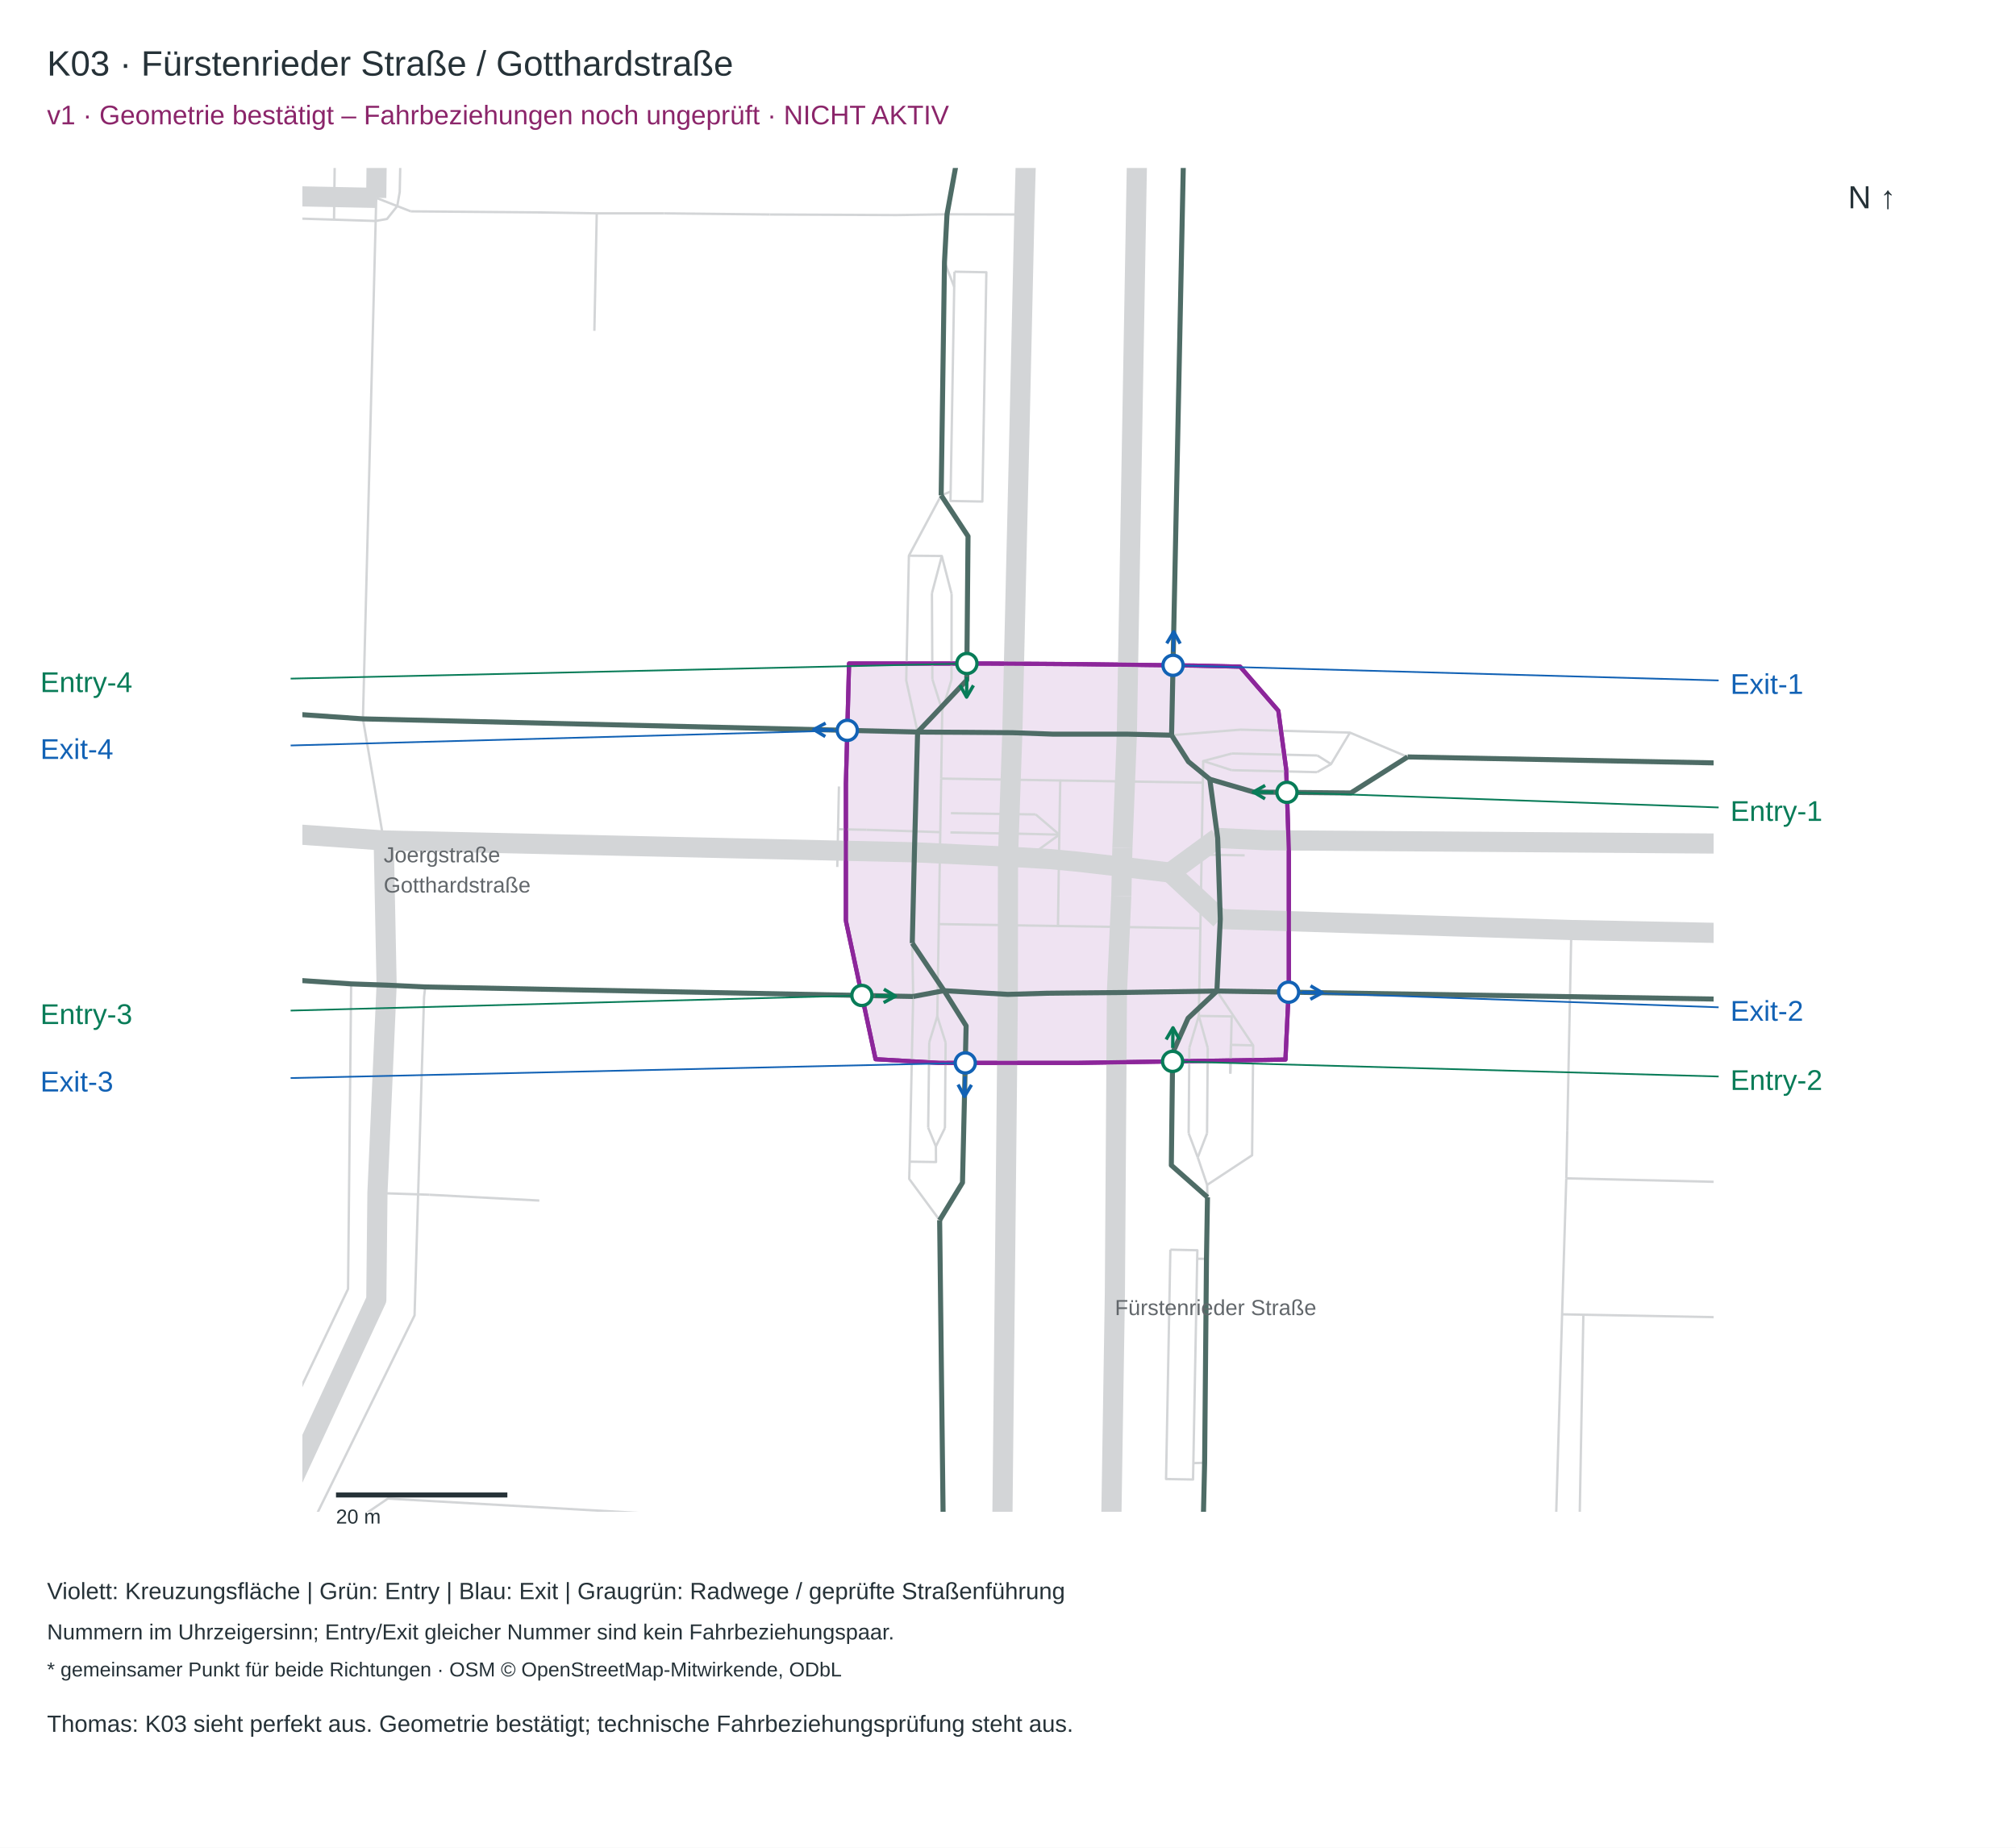
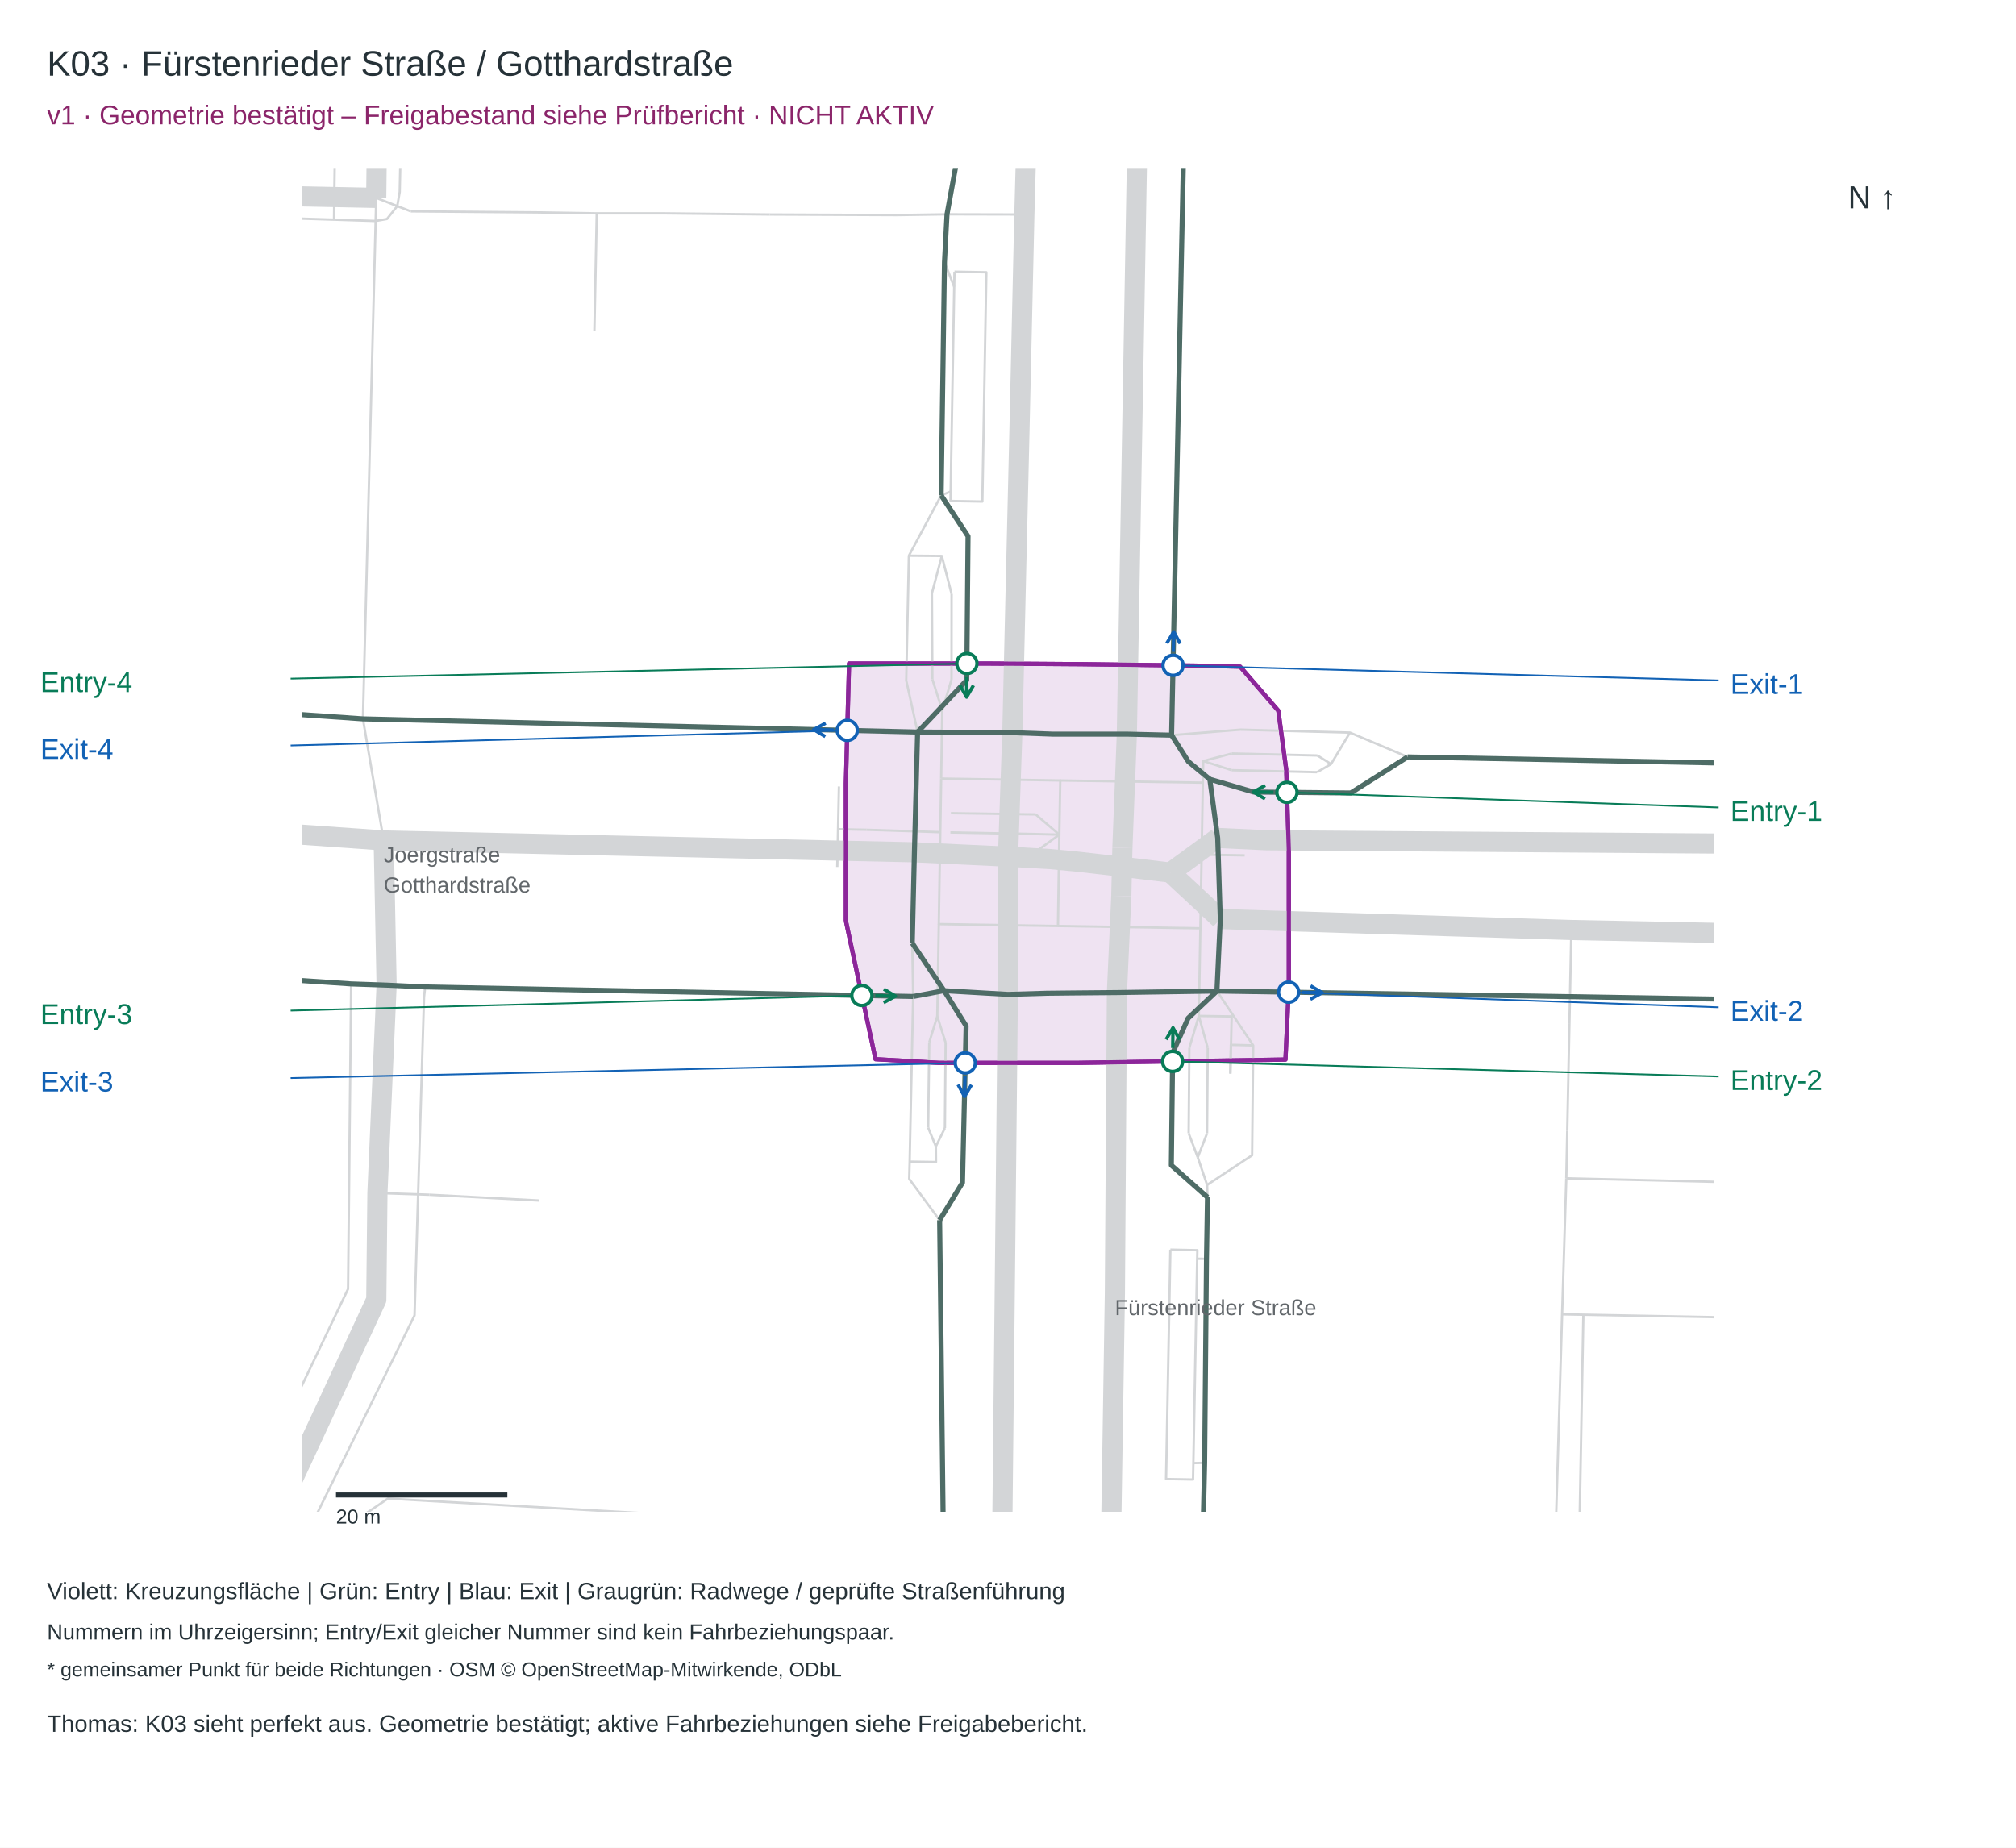
<svg xmlns="http://www.w3.org/2000/svg" width="1200" height="1100" viewBox="0 0 1200 1100">
  <rect width="1200" height="1100" fill="white" />
  <defs>
    <clipPath id="map">
      <rect x="180" y="100" width="840" height="800" />
    </clipPath>
  </defs>
  <text x="28" y="45" font-family="Arial,sans-serif" font-size="21" fill="#263238">K03 · Fürstenrieder Straße / Gotthardstraße</text>
-   <text x="28" y="74" font-family="Arial,sans-serif" font-size="16" fill="#8b256a">v1 · Geometrie bestätigt – Fahrbeziehungen noch ungeprüft · NICHT AKTIV</text>
+   <text x="28" y="74" font-family="Arial,sans-serif" font-size="16" fill="#8b256a">v1 · Geometrie bestätigt – Freigabestand siehe Prüfbericht · NICHT AKTIV</text>
  <g clip-path="url(#map)">
    <polygon points="503.5,548.19 521.16,630.57 559.09,632.78 640.69,632.78 765.15,630.79 767.16,587.93 767.16,506.33 765.61,458.07 760.91,423.1 738.17,396.87 711.54,396.25 643.38,395.39 587.0,395.0 505.4,395.0 503.5,466.59 503.5,548.19" fill="#efe3f2" stroke="#8c269a" stroke-width="2.5" stroke-linejoin="round" />
    <polyline points="-137.28,110.26 -120.34,110.6 37.01,113.95 198.98,117.3 223.95,117.81" fill="none" stroke="#d3d5d7" stroke-width="12" stroke-linejoin="round" />
    <polyline points="223.95,117.81 236.46,122.69 244.49,125.82" fill="none" stroke="#d3d5d7" stroke-width="1.4" stroke-linejoin="round" />
    <polyline points="-142.47,312.83 -137.28,110.26 -128.34,-251.84 -127.81,-273.07 -123.94,-424.2 -123.37,-446.29 -119.51,-597.02 -118.75,-626.94" fill="none" stroke="#d3d5d7" stroke-width="12" stroke-linejoin="round" />
    <polyline points="233.27,-618.2 232.93,-593.44 228.27,-266.03 223.95,117.81" fill="none" stroke="#d3d5d7" stroke-width="12" stroke-linejoin="round" />
    <polyline points="216.03,427.96 223.38,140.46 223.61,131.55 223.95,117.81" fill="none" stroke="#d3d5d7" stroke-width="1.4" stroke-linejoin="round" />
    <polyline points="1212.4,3780.65 1216.04,3754.42 1251.8,3495.25 1263.93,3241.07 1266.96,3027.21 1267.22,3007.34 1267.87,2985.08 1285.75,2350.81 1291.21,2325.95 1296.44,2309.77 1299.85,2299.26 1304.39,2175.84 1316.06,1818.51 1316.59,1802.84 1317.73,1775.82 1322.58,1665.96 1323.03,1647.62 1328.38,1530.78 1338.61,1306.64 1376.04,1277.57 1410.18,1241.01 1412.6,1015.17 1415.56,897.87 1421.32,697.18 1424.54,601.4 1425.03,563.42" fill="none" stroke="#d3d5d7" stroke-width="12" stroke-linejoin="round" />
    <polyline points="696.62,519.48 726.36,547.13" fill="none" stroke="#d3d5d7" stroke-width="12" stroke-linejoin="round" />
    <polyline points="2386.19,1438.7 2260.02,1394.98 2130.41,1360.92 2031.02,1344.62 1992.98,1338.55 1924.86,1327.65 1911.75,1326.8 1444.32,1296.71 1426.74,1295.57 1376.04,1277.57 1329.28,1261.56 1229.6,1259.07 1118.89,1254.64 916.03,1247.71 811.95,1244.19 708.55,1240.73 654.03,1238.91" fill="none" stroke="#d3d5d7" stroke-width="12" stroke-linejoin="round" />
    <polyline points="684.57,-347.33 735.45,-340.41 1308.9,-214.2 1317.62,-212.27 1352.7,-213.63" fill="none" stroke="#d3d5d7" stroke-width="12" stroke-linejoin="round" />
    <polyline points="1385.13,504.78 1386.04,460.21 1385.32,377.66 1385.17,372.15 1374.9,-55.8 1374.41,-76.64 1373.65,-89.7 1369.18,-165.32 1364.45,-189.5 1352.7,-213.63 1351.87,-237.19 1345.96,-403.82 1349.1,-594.3 1349.18,-599.23 1339.06,-619.96" fill="none" stroke="#d3d5d7" stroke-width="12" stroke-linejoin="round" />
    <polyline points="3073.76,603.56 3012.84,599.36 2651.19,575.74 2463.22,563.93 2353.57,557.01 2086.49,537.02 2043.26,533.79 1805.21,516.87 1464.74,507.05 1385.13,504.78 1247.44,503.81 1082.67,502.62" fill="none" stroke="#d3d5d7" stroke-width="12" stroke-linejoin="round" />
    <polyline points="78.38,1087.1 56.22,1080.85 -199.61,1008.53 -325.74,987.58 -432.28,969.86 -455.24,966.74 -486.99,961.57 -503.78,954.02 -513.55,926.09 -504.46,652.39" fill="none" stroke="#d3d5d7" stroke-width="12" stroke-linejoin="round" />
    <polyline points="228.39,500.35 230.13,586.47 224.67,710.24 223.99,773.77 91.11,1059.73 78.38,1087.1 60.24,1123.55 40.53,1163.06 -190.59,1633.03 -196.76,1658.41 -204.27,1687.99 -230.26,1790.86 -340.36,2278.14 -374.54,2410.6 -452.06,2602.15 -554.44,2791.09 -558.34,2798.24 -569.55,2837.7" fill="none" stroke="#d3d5d7" stroke-width="12" stroke-linejoin="round" />
    <polyline points="620.8,3001.04 622.88,2901.68 624.63,2818.57 625.84,2751.24 628.38,2610.38 633.95,2303.58 644.94,1778.48 645.24,1759.58 645.62,1736.3 654.03,1238.91" fill="none" stroke="#d3d5d7" stroke-width="12" stroke-linejoin="round" />
    <polyline points="577.49,-232.14 577.68,-247.64" fill="none" stroke="#d3d5d7" stroke-width="1.4" stroke-linejoin="round" />
    <polyline points="723.78,-158.22 723.86,-173.04 723.97,-187.86" fill="none" stroke="#d3d5d7" stroke-width="1.4" stroke-linejoin="round" />
    <polyline points="577.49,-232.14 577.0,-217.26" fill="none" stroke="#d3d5d7" stroke-width="1.4" stroke-linejoin="round" />
    <polyline points="765.42,-169.01 745.72,-173.1 723.86,-173.04 714.73,-173.15 585.26,-232.31 577.49,-232.14" fill="none" stroke="#d3d5d7" stroke-width="1.4" stroke-linejoin="round" />
    <polyline points="596.59,911.22 561.47,910.19 529.56,909.29" fill="none" stroke="#d3d5d7" stroke-width="1.4" stroke-linejoin="round" />
    <polyline points="552.49,671.35 557.07,682.48 562.45,671.52" fill="none" stroke="#d3d5d7" stroke-width="1.4" stroke-linejoin="round" />
    <polyline points="-247.08,402.64 -227.38,408.49" fill="none" stroke="#d3d5d7" stroke-width="1.4" stroke-linejoin="round" />
    <polyline points="657.36,-1878.51 656.15,-1846.09 655.96,-1841.21 645.09,-1400.76 624.89,-611.27 619.44,-342.39 618.75,-308.1 610.53,99.02" fill="none" stroke="#d3d5d7" stroke-width="12" stroke-linejoin="round" />
    <polyline points="1415.56,897.87 1441.02,897.93 1567.0,898.16 1670.74,896.63 1682.26,889.64 1695.1,854.39 1701.16,828.95 1702.72,775.13" fill="none" stroke="#d3d5d7" stroke-width="1.4" stroke-linejoin="round" />
    <polyline points="664.83,590.9 667.44,533.5" fill="none" stroke="#d3d5d7" stroke-width="12" stroke-linejoin="round" />
    <polyline points="599.89,591.98 599.01,678.73 596.59,911.22 592.54,1203.09 588.18,1451.98 583.75,1704.96 583.22,1735.34 582.61,1770.88 569.12,2283.42 568.25,2315.1 565.79,2462.66 564.54,2556.9 561.43,2760.89 560.41,2826.4 559.95,2874.15 559.72,2899.98 558.4,3017.62" fill="none" stroke="#d3d5d7" stroke-width="12" stroke-linejoin="round" />
    <polyline points="740.87,-90.55 727.27,-100.37 723.48,-111.84" fill="none" stroke="#d3d5d7" stroke-width="1.4" stroke-linejoin="round" />
    <polyline points="541.01,330.82 560.6,330.99 566.43,353.59" fill="none" stroke="#d3d5d7" stroke-width="1.4" stroke-linejoin="round" />
    <polyline points="561.5,-307.42 578.44,-295.27 578.33,-289.99" fill="none" stroke="#d3d5d7" stroke-width="1.4" stroke-linejoin="round" />
    <polyline points="742.39,-289.88 728.03,-275.06 724.5,-266.32" fill="none" stroke="#d3d5d7" stroke-width="1.4" stroke-linejoin="round" />
    <polyline points="560.71,-124.84 571.92,-129.49 575.98,-136.59" fill="none" stroke="#d3d5d7" stroke-width="1.4" stroke-linejoin="round" />
    <polyline points="546.2,435.8 539.42,405.03 541.01,330.82 560.22,294.89 565.86,292.62" fill="none" stroke="#d3d5d7" stroke-width="1.4" stroke-linejoin="round" />
    <polyline points="581.62,-342.85 561.5,-307.42 560.71,-124.84 575.98,-79.99" fill="none" stroke="#d3d5d7" stroke-width="1.4" stroke-linejoin="round" />
    <polyline points="735.45,-340.41 739.39,-311.62 742.39,-289.88 740.87,-90.55 737.61,6.88 705.9,23.45" fill="none" stroke="#d3d5d7" stroke-width="1.4" stroke-linejoin="round" />
    <polyline points="600.0,510.0 544.3,507.39 510.13,506.65 228.39,500.35 61.03,488.6 -46.65,480.99 -149.4,473.78 -366.24,448.97 -517.76,431.65 -535.57,429.61 -561.6,426.66 -585.5,423.19" fill="none" stroke="#d3d5d7" stroke-width="12" stroke-linejoin="round" />
    <polyline points="-266.63,536.57 -248.86,532.31" fill="none" stroke="#d3d5d7" stroke-width="1.4" stroke-linejoin="round" />
    <polyline points="-247.08,402.64 -226.85,397.59" fill="none" stroke="#d3d5d7" stroke-width="1.4" stroke-linejoin="round" />
    <polyline points="724.81,498.87 696.62,519.48" fill="none" stroke="#d3d5d7" stroke-width="12" stroke-linejoin="round" />
    <polyline points="726.36,547.13 935.32,553.66 1243.28,559.79 1425.03,563.42 1461.55,564.9 2049.17,588.63 2082.59,590.96 2603.41,623.49" fill="none" stroke="#d3d5d7" stroke-width="12" stroke-linejoin="round" />
    <polyline points="529.56,909.29 230.89,892.14 207.4,908.09 183.0,1031.06 298.71,1036.68" fill="none" stroke="#d3d5d7" stroke-width="1.4" stroke-linejoin="round" />
    <polyline points="560.6,330.99 554.72,353.19" fill="none" stroke="#d3d5d7" stroke-width="1.4" stroke-linejoin="round" />
    <polyline points="718.9,623.89 718.48,674.7" fill="none" stroke="#d3d5d7" stroke-width="1.4" stroke-linejoin="round" />
    <polyline points="562.87,620.71 562.45,671.52" fill="none" stroke="#d3d5d7" stroke-width="1.4" stroke-linejoin="round" />
    <polyline points="803.54,436.14 792.29,454.87 784.18,449.76" fill="none" stroke="#d3d5d7" stroke-width="1.4" stroke-linejoin="round" />
    <polyline points="-198.51,546.16 -249.35,544.06" fill="none" stroke="#d3d5d7" stroke-width="1.4" stroke-linejoin="round" />
    <polyline points="565.71,495.58 616.29,496.54" fill="none" stroke="#d3d5d7" stroke-width="1.4" stroke-linejoin="round" />
    <polyline points="-61.08,478.43 -111.89,476.28" fill="none" stroke="#d3d5d7" stroke-width="1.4" stroke-linejoin="round" />
    <polyline points="733.29,448.57 716.21,453.06 733.14,458.51" fill="none" stroke="#d3d5d7" stroke-width="1.4" stroke-linejoin="round" />
    <polyline points="631.11,464.64 715.98,465.94" fill="none" stroke="#d3d5d7" stroke-width="1.4" stroke-linejoin="round" />
    <polyline points="-176.49,410.76 -156.64,411.61 -176.08,399.92" fill="none" stroke="#d3d5d7" stroke-width="1.4" stroke-linejoin="round" />
    <polyline points="554.99,404.4 560.86,422.91 566.39,404.57" fill="none" stroke="#d3d5d7" stroke-width="1.4" stroke-linejoin="round" />
    <polyline points="654.03,1238.91 661.19,924.22" fill="none" stroke="#d3d5d7" stroke-width="12" stroke-linejoin="round" />
    <polyline points="-176.49,410.76 -227.38,408.49" fill="none" stroke="#d3d5d7" stroke-width="1.4" stroke-linejoin="round" />
    <polyline points="717.04,870.85 710.33,871.02" fill="none" stroke="#d3d5d7" stroke-width="1.4" stroke-linejoin="round" />
    <polyline points="-176.08,399.92 -226.85,397.59" fill="none" stroke="#d3d5d7" stroke-width="1.4" stroke-linejoin="round" />
    <polyline points="707.95,623.72 707.53,674.64" fill="none" stroke="#d3d5d7" stroke-width="1.4" stroke-linejoin="round" />
    <polyline points="-521.06,965.78 -499.35,981.27 -493.97,982.07 -457.93,987.46 -435.2,990.87 -328.77,1006.77 -304.63,1010.34 -192.48,1032.54 25.0,1093.46 38.68,1114.52 32.39,1135.02 -204.42,1614.98 -218.1,1624.63 -239.16,1622.93 -357.15,1590.05 -388.33,1581.37 -409.32,1577.0 -525.15,1552.98 -537.08,1550.48 -560.16,1545.71 -573.72,1542.53 -810.94,1515.45 -800.56,1430.35 -798.74,1415.48 -792.68,1365.8 -788.7,1333.27 -782.68,1283.99 -778.93,1253.33 -773.47,1208.54 -770.52,1184.41 -765.63,1144.33 -762.79,1121.11 -760.29,1100.44 -758.24,1083.52 -755.7,1051.62 -747.67,944.77 -742.93,889.3 -716.6,826.28 -676.7,821.8 -641.96,809.31 -624.91,787.05 -609.19,752.25 -585.09,562.46 -585.58,513.35" fill="none" stroke="#d3d5d7" stroke-width="1.4" stroke-linejoin="round" />
    <polyline points="-60.4,462.48 -111.21,460.38" fill="none" stroke="#d3d5d7" stroke-width="1.4" stroke-linejoin="round" />
    <polyline points="-198.05,534.41 -248.86,532.31" fill="none" stroke="#d3d5d7" stroke-width="1.4" stroke-linejoin="round" />
    <polyline points="-198.51,546.16 -171.76,537.88 -198.05,534.41" fill="none" stroke="#d3d5d7" stroke-width="1.4" stroke-linejoin="round" />
    <polyline points="616.29,496.54 630.54,496.89" fill="none" stroke="#d3d5d7" stroke-width="1.4" stroke-linejoin="round" />
    <polyline points="718.48,674.7 712.95,689.01" fill="none" stroke="#d3d5d7" stroke-width="1.4" stroke-linejoin="round" />
    <polyline points="733.29,448.57 784.18,449.76" fill="none" stroke="#d3d5d7" stroke-width="1.4" stroke-linejoin="round" />
    <polyline points="792.29,454.87 783.95,459.7" fill="none" stroke="#d3d5d7" stroke-width="1.4" stroke-linejoin="round" />
    <polyline points="-249.35,544.06 -266.63,536.57" fill="none" stroke="#d3d5d7" stroke-width="1.4" stroke-linejoin="round" />
    <polyline points="630.54,496.89 616.48,484.85" fill="none" stroke="#d3d5d7" stroke-width="1.4" stroke-linejoin="round" />
    <polyline points="712.61,749.36 718.14,749.41" fill="none" stroke="#d3d5d7" stroke-width="1.4" stroke-linejoin="round" />
    <polyline points="712.95,689.01 707.53,674.64" fill="none" stroke="#d3d5d7" stroke-width="1.4" stroke-linejoin="round" />
    <polyline points="553.13,620.54 552.49,671.35" fill="none" stroke="#d3d5d7" stroke-width="1.4" stroke-linejoin="round" />
    <polyline points="565.45,505.97 616.14,507.33" fill="none" stroke="#d3d5d7" stroke-width="1.4" stroke-linejoin="round" />
    <polyline points="566.01,484.11 616.48,484.85" fill="none" stroke="#d3d5d7" stroke-width="1.4" stroke-linejoin="round" />
    <polyline points="630.54,496.89 616.14,507.33" fill="none" stroke="#d3d5d7" stroke-width="1.4" stroke-linejoin="round" />
    <polyline points="566.39,404.57 566.43,353.59" fill="none" stroke="#d3d5d7" stroke-width="1.4" stroke-linejoin="round" />
    <polyline points="554.99,404.4 554.72,353.19" fill="none" stroke="#d3d5d7" stroke-width="1.4" stroke-linejoin="round" />
    <polyline points="733.14,458.51 783.95,459.7" fill="none" stroke="#d3d5d7" stroke-width="1.4" stroke-linejoin="round" />
    <polyline points="745.95,622.35 732.65,622.01 732.54,627.92 732.42,632.57 732.35,639.16" fill="none" stroke="#d3d5d7" stroke-width="1.4" stroke-linejoin="round" />
    <polyline points="707.95,623.72 713.59,604.81 718.9,623.89" fill="none" stroke="#d3d5d7" stroke-width="1.4" stroke-linejoin="round" />
    <polyline points="562.87,620.71 557.91,604.98 553.13,620.54" fill="none" stroke="#d3d5d7" stroke-width="1.4" stroke-linejoin="round" />
    <polyline points="562.19,155.96 567.98,170.78" fill="none" stroke="#d3d5d7" stroke-width="1.4" stroke-linejoin="round" />
    <polyline points="560.22,463.5 559.69,495.41 558.81,550.14 629.74,551.27 630.54,496.89 631.11,464.64 560.22,463.5" fill="none" stroke="#d3d5d7" stroke-width="1.4" stroke-linejoin="round" />
    <polyline points="718.52,705.41 745.3,687.76 745.95,622.35 724.35,589.99" fill="none" stroke="#d3d5d7" stroke-width="1.4" stroke-linejoin="round" />
    <polyline points="568.14,161.75 587.12,162.09 584.73,298.58 565.75,298.24 565.86,292.62 567.98,170.78 568.14,161.75" fill="none" stroke="#d3d5d7" stroke-width="1.4" stroke-linejoin="round" />
    <polyline points="696.65,743.96 712.72,744.3 712.61,749.36 710.33,871.02 710.14,880.79 694.08,880.5 696.65,743.96" fill="none" stroke="#d3d5d7" stroke-width="1.4" stroke-linejoin="round" />
    <polyline points="39.06,-270.52 205.5,-265.69" fill="none" stroke="#d3d5d7" stroke-width="1.4" stroke-linejoin="round" />
    <polyline points="-235.15,310.61 -377.19,295.74 -463.77,289.49 -539.2,285.86" fill="none" stroke="#d3d5d7" stroke-width="1.4" stroke-linejoin="round" />
    <polyline points="-235.15,310.61 -235.11,307.77 -234.2,232.38 -233.37,165.73 -233.37,152.73 -232.3,101.63 -157.97,104.64" fill="none" stroke="#d3d5d7" stroke-width="1.4" stroke-linejoin="round" />
    <polyline points="-233.37,165.73 -330.17,163.8" fill="none" stroke="#d3d5d7" stroke-width="1.4" stroke-linejoin="round" />
    <polyline points="-311.91,-295.27 -314.71,-233.22 -325.97,-218.23 -331.12,-157.2 -335.93,-100.14 -338.36,-75.39 -344.11,-35.59 -345.78,4.95 -347.22,83.97 -336.65,94.42 -328.39,102.54 -330.17,163.8 -235.15,310.61 -238.63,384.02 -165.09,388.73 -162.1,388.9 -126.29,400.65 -112.39,405.2" fill="none" stroke="#d3d5d7" stroke-width="1.4" stroke-linejoin="round" />
    <polyline points="216.11,1382.32 211.79,1211.6 58.57,1168.17 40.53,1163.06" fill="none" stroke="#d3d5d7" stroke-width="1.4" stroke-linejoin="round" />
    <polyline points="37.16,91.07 39.06,-270.52" fill="none" stroke="#d3d5d7" stroke-width="1.4" stroke-linejoin="round" />
    <polyline points="916.03,1247.71 916.75,1223.64 920.43,1099.93 929.82,782.45 932.32,701.5" fill="none" stroke="#d3d5d7" stroke-width="1.4" stroke-linejoin="round" />
    <polyline points="557.07,682.48 557.15,691.79 541.46,691.56" fill="none" stroke="#d3d5d7" stroke-width="1.4" stroke-linejoin="round" />
    <polyline points="718.74,712.74 718.52,705.41 712.95,689.01" fill="none" stroke="#d3d5d7" stroke-width="1.4" stroke-linejoin="round" />
    <polyline points="592.54,1203.09 554.87,1222.56 508.01,1256.28" fill="none" stroke="#d3d5d7" stroke-width="1.4" stroke-linejoin="round" />
    <polyline points="559.69,495.41 515.81,493.99" fill="none" stroke="#d3d5d7" stroke-width="1.4" stroke-linejoin="round" />
    <polyline points="629.74,551.27 714.5,552.64" fill="none" stroke="#d3d5d7" stroke-width="1.4" stroke-linejoin="round" />
    <polyline points="-247.08,402.64 -238.63,384.02 -304.26,392.71" fill="none" stroke="#d3d5d7" stroke-width="1.4" stroke-linejoin="round" />
    <polyline points="498.38,516.13 498.84,493.65 499.37,468.21" fill="none" stroke="#d3d5d7" stroke-width="1.4" stroke-linejoin="round" />
    <polyline points="-329.83,549.74 -266.63,536.57" fill="none" stroke="#d3d5d7" stroke-width="1.4" stroke-linejoin="round" />
    <polyline points="560.86,422.91 560.22,463.5" fill="none" stroke="#d3d5d7" stroke-width="1.4" stroke-linejoin="round" />
    <polyline points="498.84,493.65 515.81,493.99" fill="none" stroke="#d3d5d7" stroke-width="1.4" stroke-linejoin="round" />
    <polyline points="558.81,550.14 557.91,604.98" fill="none" stroke="#d3d5d7" stroke-width="1.4" stroke-linejoin="round" />
    <polyline points="-158.31,466.17 -139.06,466.74" fill="none" stroke="#d3d5d7" stroke-width="1.4" stroke-linejoin="round" />
    <polyline points="-111.89,476.28 -139.06,466.74 -111.21,460.38" fill="none" stroke="#d3d5d7" stroke-width="1.4" stroke-linejoin="round" />
    <polyline points="-156.64,411.61 -158.31,466.17 -160.58,538.22 -171.76,537.88" fill="none" stroke="#d3d5d7" stroke-width="1.4" stroke-linejoin="round" />
    <polyline points="600.0,510.0 599.89,591.98" fill="none" stroke="#d3d5d7" stroke-width="12" stroke-linejoin="round" />
    <polyline points="667.44,533.5 667.82,516.02 668.09,504.72" fill="none" stroke="#d3d5d7" stroke-width="12" stroke-linejoin="round" />
    <polyline points="661.19,924.22 663.62,769.91 664.6,626.27 664.83,590.9" fill="none" stroke="#d3d5d7" stroke-width="12" stroke-linejoin="round" />
    <polyline points="610.53,99.02 609.74,127.69 606.78,258.04 604.81,340.87 603.56,394.81 602.58,436.19 600.0,510.0" fill="none" stroke="#d3d5d7" stroke-width="12" stroke-linejoin="round" />
    <polyline points="668.09,504.72 670.74,437.05 684.57,-347.33 693.89,-638.41 699.38,-937.09 706.92,-1347.96 710.26,-1457.65 717.64,-1715.28 717.57,-1767.29 717.83,-1840.64 718.78,-1878.11" fill="none" stroke="#d3d5d7" stroke-width="12" stroke-linejoin="round" />
    <polyline points="811.95,1244.19 811.95,1259.97 811.95,1320.49 823.89,1356.37 816.95,1648.98" fill="none" stroke="#d3d5d7" stroke-width="1.4" stroke-linejoin="round" />
    <polyline points="-152.74,561.21 -149.4,473.78" fill="none" stroke="#d3d5d7" stroke-width="1.4" stroke-linejoin="round" />
    <polyline points="563.7,127.58 609.74,127.69" fill="none" stroke="#d3d5d7" stroke-width="1.4" stroke-linejoin="round" />
    <polyline points="244.49,125.82 319.43,126.44 355.2,127.01" fill="none" stroke="#d3d5d7" stroke-width="1.4" stroke-linejoin="round" />
    <polyline points="533.77,128.03 563.7,127.58" fill="none" stroke="#d3d5d7" stroke-width="1.4" stroke-linejoin="round" />
    <polyline points="543.02,561.49 543.55,593.23 541.46,691.56 541.2,701.84 559.31,726.42" fill="none" stroke="#d3d5d7" stroke-width="1.4" stroke-linejoin="round" />
    <polyline points="732.35,639.16 733.14,605.1 713.59,604.81 714.5,552.64 715.26,508.81 715.98,465.94 716.21,453.06" fill="none" stroke="#d3d5d7" stroke-width="1.4" stroke-linejoin="round" />
    <polyline points="1030.72,323.33 1027.5,454.31 1026.51,502.22" fill="none" stroke="#d3d5d7" stroke-width="1.4" stroke-linejoin="round" />
    <polyline points="715.26,508.81 740.87,509.21" fill="none" stroke="#d3d5d7" stroke-width="1.4" stroke-linejoin="round" />
    <polyline points="723.78,-158.22 723.48,-111.84" fill="none" stroke="#d3d5d7" stroke-width="1.4" stroke-linejoin="round" />
    <polyline points="577.0,-217.26 575.98,-136.59" fill="none" stroke="#d3d5d7" stroke-width="1.4" stroke-linejoin="round" />
    <polyline points="723.97,-187.86 724.5,-266.32" fill="none" stroke="#d3d5d7" stroke-width="1.4" stroke-linejoin="round" />
    <polyline points="577.68,-247.64 578.33,-289.99" fill="none" stroke="#d3d5d7" stroke-width="1.4" stroke-linejoin="round" />
    <polyline points="439.2,-267.45 440.22,-309.63 561.5,-307.42 592.01,-307.82 618.75,-308.1" fill="none" stroke="#d3d5d7" stroke-width="1.4" stroke-linejoin="round" />
    <polyline points="395.21,127.01 458.18,127.69" fill="none" stroke="#d3d5d7" stroke-width="1.4" stroke-linejoin="round" />
    <polyline points="458.18,127.69 533.77,128.03" fill="none" stroke="#d3d5d7" stroke-width="1.4" stroke-linejoin="round" />
    <polyline points="-154.56,628.83 -153.8,573.87" fill="none" stroke="#d3d5d7" stroke-width="1.4" stroke-linejoin="round" />
    <polyline points="-154.9,654.49 -154.56,628.83" fill="none" stroke="#d3d5d7" stroke-width="1.4" stroke-linejoin="round" />
    <polyline points="932.89,673.34 932.32,701.5" fill="none" stroke="#d3d5d7" stroke-width="1.4" stroke-linejoin="round" />
    <polyline points="934.18,609.58 932.89,673.34" fill="none" stroke="#d3d5d7" stroke-width="1.4" stroke-linejoin="round" />
    <polyline points="935.32,553.66 934.52,593.34 934.18,609.58" fill="none" stroke="#d3d5d7" stroke-width="1.4" stroke-linejoin="round" />
    <polyline points="255.67,711.26 321.02,714.72" fill="none" stroke="#d3d5d7" stroke-width="1.4" stroke-linejoin="round" />
    <polyline points="224.67,710.24 248.88,711.03 255.67,711.26" fill="none" stroke="#d3d5d7" stroke-width="1.4" stroke-linejoin="round" />
    <polyline points="508.01,1256.28 448.29,1272.75 447.35,1365.69 505.28,1392.71" fill="none" stroke="#d3d5d7" stroke-width="1.4" stroke-linejoin="round" />
    <polyline points="505.28,1392.71 552.3,1431.2 588.18,1451.98" fill="none" stroke="#d3d5d7" stroke-width="1.4" stroke-linejoin="round" />
    <polyline points="353.8,196.95 354.82,146.2 355.2,127.01" fill="none" stroke="#d3d5d7" stroke-width="1.4" stroke-linejoin="round" />
    <polyline points="697.37,437.67 738.41,434.38 803.54,436.14 837.87,450.62" fill="none" stroke="#d3d5d7" stroke-width="1.4" stroke-linejoin="round" />
    <polyline points="1243.28,559.79 1259.8,536.97 1259.76,523.51 1247.44,503.81" fill="none" stroke="#d3d5d7" stroke-width="12" stroke-linejoin="round" />
    <polyline points="1222.48,366.02 1360.01,372.44 1364.1,372.38 1385.17,372.15" fill="none" stroke="#d3d5d7" stroke-width="1.4" stroke-linejoin="round" />
    <polyline points="355.2,127.01 395.21,127.01" fill="none" stroke="#d3d5d7" stroke-width="1.4" stroke-linejoin="round" />
    <polyline points="539.04,-343.3 581.62,-342.85 619.44,-342.39" fill="none" stroke="#d3d5d7" stroke-width="1.4" stroke-linejoin="round" />
    <polyline points="438.71,-344.44 539.04,-343.3" fill="none" stroke="#d3d5d7" stroke-width="1.4" stroke-linejoin="round" />
    <polyline points="370.51,-345.23 438.71,-344.44" fill="none" stroke="#d3d5d7" stroke-width="1.4" stroke-linejoin="round" />
    <polyline points="707.83,1258.21 811.95,1259.97 1321.78,1282.34 1320.99,1303.46 1307.88,1647.79 1307.08,1665.45 1301.97,1778.99 687.26,1753.73" fill="none" stroke="#d3d5d7" stroke-width="1.4" stroke-linejoin="round" />
    <polyline points="228.39,500.35 216.03,427.96" fill="none" stroke="#d3d5d7" stroke-width="1.4" stroke-linejoin="round" />
    <polyline points="2023.18,487.18 2047.24,209.84 2059.9,63.93 2055.42,44.4 2038.0,31.8 2021.06,29.3 2004.05,26.75 1396.2,-53.93 1406.92,460.95" fill="none" stroke="#d3d5d7" stroke-width="1.4" stroke-linejoin="round" />
    <polyline points="1364.82,459.87 1364.1,372.38 1361.95,109.81 1352.78,-57.73 1350.88,-92.42 1348.08,-163.56 1339.14,-176.1 1307.27,-189.9 1239.56,-204.21 739.39,-311.62" fill="none" stroke="#d3d5d7" stroke-width="1.4" stroke-linejoin="round" />
    <polyline points="736.82,-616.38 844.0,-617.57 1049.06,-619.84 1313.45,-600.77 1310.57,-238.84 735.57,-365.84" fill="none" stroke="#d3d5d7" stroke-width="1.4" stroke-linejoin="round" />
    <polyline points="1082.67,502.62 1026.51,502.22 754.17,500.24 724.81,498.87" fill="none" stroke="#d3d5d7" stroke-width="12" stroke-linejoin="round" />
    <polyline points="1118.89,1254.64 1119.38,1235.16 1120.48,1193.89" fill="none" stroke="#d3d5d7" stroke-width="1.4" stroke-linejoin="round" />
    <polyline points="1120.48,1193.89 1121.65,1121.11" fill="none" stroke="#d3d5d7" stroke-width="1.4" stroke-linejoin="round" />
    <polyline points="920.43,1099.93 936.68,1100.44 1019.69,1103.0" fill="none" stroke="#d3d5d7" stroke-width="1.4" stroke-linejoin="round" />
    <polyline points="929.82,782.45 942.48,782.68 1021.74,784.16" fill="none" stroke="#d3d5d7" stroke-width="1.4" stroke-linejoin="round" />
    <polyline points="1230.39,1231.87 1233.62,1117.25" fill="none" stroke="#d3d5d7" stroke-width="1.4" stroke-linejoin="round" />
    <polyline points="1398.66,777.74 1193.34,776.44" fill="none" stroke="#d3d5d7" stroke-width="1.4" stroke-linejoin="round" />
    <polyline points="1366.49,837.69 1398.32,838.38" fill="none" stroke="#d3d5d7" stroke-width="1.4" stroke-linejoin="round" />
    <polyline points="1412.6,1015.17 1397.33,1014.88 1307.46,1013.12" fill="none" stroke="#d3d5d7" stroke-width="1.4" stroke-linejoin="round" />
    <polyline points="1236.38,989.96 1244.07,996.66 1257.14,1008.41 1264.87,1011.08 1275.94,1011.76 1307.46,1013.12" fill="none" stroke="#d3d5d7" stroke-width="1.4" stroke-linejoin="round" />
    <polyline points="600.0,510.0 624.82,511.42 640.73,512.9 667.82,516.02 696.62,519.48" fill="none" stroke="#d3d5d7" stroke-width="12" stroke-linejoin="round" />
    <polyline points="1421.32,697.18 1442.42,697.86 1778.68,708.31" fill="none" stroke="#d3d5d7" stroke-width="1.4" stroke-linejoin="round" />
    <polyline points="2030.04,632.57 2021.86,710.98 2010.3,822.76 1990.33,961.8 1973.4,1070.58 1950.7,1211.26 1929.86,1209.28 1916.15,1310.9 1663.09,1294.61 1445.11,1286.49 1434.92,1273.77 1435.45,1241.69 1441.02,897.93 1442.42,697.86 1443.07,601.86" fill="none" stroke="#d3d5d7" stroke-width="1.4" stroke-linejoin="round" />
    <polyline points="1399.64,601.01 1398.66,777.74 1398.32,838.38 1397.33,1014.88 1397.18,1038.67 1386.16,1240.33 1230.24,1237.32 1119.38,1235.16 1082.78,1234.43 934.41,1224.15 916.75,1223.64 709.08,1217.73" fill="none" stroke="#d3d5d7" stroke-width="1.4" stroke-linejoin="round" />
    <polyline points="934.41,1224.15 936.68,1100.44 942.48,782.68" fill="none" stroke="#d3d5d7" stroke-width="1.4" stroke-linejoin="round" />
    <polyline points="932.32,701.5 1104.07,705.53" fill="none" stroke="#d3d5d7" stroke-width="1.4" stroke-linejoin="round" />
    <polyline points="209.02,585.74 207.17,767.35 71.94,1050.59 60.61,1055.87 46.25,1055.87 -191.69,990.19 -264.96,976.56 -484.76,941.08 -484.04,654.03 -488.77,642.28" fill="none" stroke="#d3d5d7" stroke-width="1.4" stroke-linejoin="round" />
    <polyline points="-386.55,621.16 -387.69,632.4 -397.54,731.02 -390.11,750.04 -183.39,773.88" fill="none" stroke="#d3d5d7" stroke-width="1.4" stroke-linejoin="round" />
    <polyline points="-213.81,642.4 -387.69,632.4" fill="none" stroke="#d3d5d7" stroke-width="1.4" stroke-linejoin="round" />
    <polyline points="106.99,1067.29 91.11,1059.73 71.94,1050.59 56.22,1080.85 38.68,1114.52 60.24,1123.55 76.79,1130.47" fill="none" stroke="#d3d5d7" stroke-width="1.4" stroke-linejoin="round" />
    <polyline points="553.09,1735.45 505.39,1738.34 241.8,1721.6 188.53,1718.19 177.61,1716.49 65.05,1698.77 -46.01,1674.7 -153.15,1644.39 -160.16,1618.78 -53.77,1400.54 58.57,1168.17 76.79,1130.47 106.99,1067.29 246.76,783.08 248.88,711.03 252.41,593.63 253.09,587.55" fill="none" stroke="#d3d5d7" stroke-width="1.4" stroke-linejoin="round" />
    <polyline points="-152.74,561.21 -258.6,556.84 -332.52,549.63" fill="none" stroke="#d3d5d7" stroke-width="1.4" stroke-linejoin="round" />
    <polyline points="-153.8,573.87 -152.74,561.21" fill="none" stroke="#d3d5d7" stroke-width="1.4" stroke-linejoin="round" />
    <polyline points="-46.65,480.99 -52.64,568.02 -53.36,578.64" fill="none" stroke="#d3d5d7" stroke-width="1.4" stroke-linejoin="round" />
    <polyline points="61.03,488.6 52.62,575.18 51.56,586.36" fill="none" stroke="#d3d5d7" stroke-width="1.4" stroke-linejoin="round" />
    <polyline points="-58.62,643.7 -59.53,721.14 -28.8,780.81" fill="none" stroke="#d3d5d7" stroke-width="1.4" stroke-linejoin="round" />
    <polyline points="-53.36,578.64 -58.62,643.7" fill="none" stroke="#d3d5d7" stroke-width="1.4" stroke-linejoin="round" />
    <polyline points="-542.16,368.63 -539.2,285.86 -537.5,180.94 -535.04,96.46 -535.07,80.74 -533.75,-63.01 -529.2,-201.71 -526.93,-302.48 -524.92,-478.14 -521.36,-596.68 -512.95,-604.91 -506.09,-606.67 -487.79,-606.16 -448.12,-605.08 -219.84,-599.35 -150.69,-597.36 -146.26,-584.3 -149.37,-412.05 -150.39,-250.31 -153.76,-127.62 -157.97,104.64 -160.2,178.27 -162.17,315.38 -165.09,388.73" fill="none" stroke="#d3d5d7" stroke-width="1.4" stroke-linejoin="round" />
    <polyline points="-126.29,400.65 -120.46,135.3 -115.8,129.17 -109.96,124.79 -103.82,121.33 198.83,130.76 223.61,131.55 230.36,130.36 236.46,122.69 237.93,114.29 239.37,46.62 239.98,-73.06 241.72,-200.57 244.07,-336.26 248.16,-488.64 249.6,-586.12 250.78,-591.34 253.7,-593.67 361.07,-592.25 581.17,-586.69" fill="none" stroke="#d3d5d7" stroke-width="1.4" stroke-linejoin="round" />
    <polyline points="199.4,85.39 202.32,-128.53 205.5,-265.69 211.37,-583.45 209.9,-589.3 205.84,-593.1 78.01,-596.62 -98.25,-599.23 -102.08,-598.67 -105.57,-596.91 -107.31,-589.87 -109.96,-479.22 -110.76,-446.0 -111.29,-423.81 -111.4,-418.87 -112.58,-365.61 -114.62,-275.06 -120.15,71.99" fill="none" stroke="#d3d5d7" stroke-width="1.4" stroke-linejoin="round" />
    <polyline points="-120.15,71.99 -120.34,110.6 -120.46,135.3" fill="none" stroke="#d3d5d7" stroke-width="1.4" stroke-linejoin="round" />
    <polyline points="199.4,85.39 198.98,117.3 198.83,130.76" fill="none" stroke="#d3d5d7" stroke-width="1.4" stroke-linejoin="round" />
    <polyline points="-217.76,232.55 -234.2,232.38" fill="none" stroke="#d3d5d7" stroke-width="1.4" stroke-linejoin="round" />
    <polyline points="-219.23,308.11 -235.11,307.77" fill="none" stroke="#d3d5d7" stroke-width="1.4" stroke-linejoin="round" />
    <polyline points="-216.24,153.35 -233.37,152.73" fill="none" stroke="#d3d5d7" stroke-width="1.4" stroke-linejoin="round" />
    <polyline points="724.35,589.99 726.36,547.13 724.81,498.87 720.11,463.9" fill="none" stroke="#4e6c66" stroke-width="3" stroke-linejoin="round" />
    <polyline points="-152.74,561.21 -52.64,568.02 52.62,575.18 209.02,585.74 230.13,586.47 253.09,587.55 543.55,593.23" fill="none" stroke="#4e6c66" stroke-width="3" stroke-linejoin="round" />
    <polyline points="575.98,-79.99 572.91,77.05 563.7,127.58 562.19,155.96 560.22,294.89" fill="none" stroke="#4e6c66" stroke-width="3" stroke-linejoin="round" />
    <polyline points="735.45,-340.41 735.57,-365.84 736.82,-616.38 736.93,-638.07" fill="none" stroke="#4e6c66" stroke-width="3" stroke-linejoin="round" />
    <polyline points="560.22,294.89 576.21,319.24 575.45,404.91 554.34,427.28 546.2,435.8" fill="none" stroke="#4e6c66" stroke-width="3" stroke-linejoin="round" />
    <polyline points="546.2,435.8 544.3,507.39 543.02,561.49" fill="none" stroke="#4e6c66" stroke-width="3" stroke-linejoin="round" />
    <polyline points="581.62,-342.85 592.01,-307.82 590.38,-99.29 575.98,-79.99" fill="none" stroke="#4e6c66" stroke-width="3" stroke-linejoin="round" />
    <polyline points="705.9,23.45 709.16,-108.03 712.72,-293.51 718.82,-309.01 726.21,-317.53 735.45,-340.41" fill="none" stroke="#4e6c66" stroke-width="3" stroke-linejoin="round" />
    <polyline points="697.37,437.67 670.74,437.05 642.62,437.05 626.56,437.05 602.58,436.19 574.92,435.97 546.2,435.8 216.03,427.96 -112.39,405.2 -127.73,407.92 -175.74,425.29 -252.35,421.43 -304.26,392.71 -529.47,369.88 -542.16,368.63 -571.64,365.74 -597.21,362.22 -696.1,348.65 -1133.45,288.53 -1720.12,207.85 -1920.44,180.55 -2118.26,163.06 -2196.39,153.69 -2258.11,146.08 -2296.91,141.66 -2667.27,93.8 -2688.11,91.13 -2707.13,88.8 -2953.48,58.37 -3105.76,39.58 -3131.07,36.45 -3165.17,32.25 -3184.34,29.87 -3201.31,27.88 -3266.18,20.27 -3617.67,-21.45 -3766.5,-44.84 -3788.14,-48.25 -3808.75,-50.86 -4267.39,-109.45 -4291.79,-112.57 -4313.96,-115.24 -4841.07,-178.89 -4859.44,-181.1 -4882.97,-184.0 -5329.83,-239.07 -5343.59,-240.77 -5365.6,-243.66 -6061.05,-335.3" fill="none" stroke="#4e6c66" stroke-width="3" stroke-linejoin="round" />
    <polyline points="3131.32,559.11 3077.25,554.11 3024.81,551.16 2992.95,557.24 2465.12,519.42 2090.06,491.89 2046.03,488.65 2023.18,487.18 1863.18,477.01 1467.5,463.11 1406.92,460.95 1386.04,460.21 1364.82,459.87 1027.5,454.31 837.87,450.62" fill="none" stroke="#4e6c66" stroke-width="3" stroke-linejoin="round" />
    <polyline points="1472.16,602.6 2030.04,632.57 2045.8,633.42 2079.07,635.81 2580.03,673.85 2600.23,675.38 2615.73,676.57 3020.38,707.8" fill="none" stroke="#4e6c66" stroke-width="3" stroke-linejoin="round" />
    <polyline points="720.11,463.9 707.41,453.45 697.37,437.67" fill="none" stroke="#4e6c66" stroke-width="3" stroke-linejoin="round" />
    <polyline points="697.37,437.67 705.9,23.45" fill="none" stroke="#4e6c66" stroke-width="3" stroke-linejoin="round" />
    <polyline points="596.25,-1448.62 594.13,-1401.27 589.54,-1102.3 587.31,-972.75 584.24,-793.23 581.59,-638.64 581.13,-611.38 581.17,-586.69 581.62,-342.85" fill="none" stroke="#4e6c66" stroke-width="3" stroke-linejoin="round" />
    <polyline points="559.31,726.42 561.47,910.19 554.87,1222.56 552.3,1431.2 552.37,1452.09 552.41,1467.88 553.09,1735.45" fill="none" stroke="#4e6c66" stroke-width="3" stroke-linejoin="round" />
    <polyline points="708.55,1240.73 709.08,1217.73 717.04,870.85 718.14,749.41 718.74,712.74" fill="none" stroke="#4e6c66" stroke-width="3" stroke-linejoin="round" />
    <polyline points="543.02,561.49 561.96,589.77 575.07,610.72 574.8,622.69 572.91,704.05 559.31,726.42" fill="none" stroke="#4e6c66" stroke-width="3" stroke-linejoin="round" />
    <polyline points="687.98,1737.55 707.83,1258.21 708.55,1240.73" fill="none" stroke="#4e6c66" stroke-width="3" stroke-linejoin="round" />
    <polyline points="724.35,589.99 934.52,593.34 1393.13,600.89" fill="none" stroke="#4e6c66" stroke-width="3" stroke-linejoin="round" />
    <polyline points="1393.13,600.89 1399.64,601.01 1424.54,601.4 1443.07,601.86 1459.47,602.26 1472.16,602.6" fill="none" stroke="#4e6c66" stroke-width="3" stroke-linejoin="round" />
    <polyline points="543.55,593.23 561.96,589.77 599.89,591.98 622.96,591.3 639.06,591.13 664.83,590.9 724.35,589.99" fill="none" stroke="#4e6c66" stroke-width="3" stroke-linejoin="round" />
    <polyline points="837.87,450.62 804.03,472.08 746.18,471.51 720.11,463.9" fill="none" stroke="#4e6c66" stroke-width="3" stroke-linejoin="round" />
    <polyline points="718.74,712.74 697.22,693.72 698.02,626.84 707.19,606.17 724.35,589.99" fill="none" stroke="#4e6c66" stroke-width="3" stroke-linejoin="round" />
    <polyline points="1467.5,463.11 1464.74,507.05 1461.55,564.9 1459.47,602.26" fill="none" stroke="#4e6c66" stroke-width="3" stroke-linejoin="round" />
    <polyline points="-329.83,549.74 -265.65,518.18 -199.49,522.49 -160.66,545.48 -152.74,561.21" fill="none" stroke="#4e6c66" stroke-width="3" stroke-linejoin="round" />
    <polyline points="503.5,548.19 521.16,630.57 559.09,632.78 640.69,632.78 765.15,630.79 767.16,587.93 767.16,506.33 765.61,458.07 760.91,423.1 738.17,396.87 711.54,396.25 643.38,395.39 587.0,395.0 505.4,395.0 503.5,466.59 503.5,548.19" fill="none" stroke="#8c269a" stroke-width="2.5" stroke-linejoin="round" />
  </g>
  <text x="228.39" y="513.35" font-family="Arial,sans-serif" font-size="13" fill="#62676b">Joergstraße</text>
  <text x="228.39" y="531.35" font-family="Arial,sans-serif" font-size="13" fill="#62676b">Gotthardstraße</text>
  <text x="663.62" y="782.91" font-family="Arial,sans-serif" font-size="13" fill="#62676b">Fürstenrieder Straße</text>
  <polyline points="698.23,396.08 1023,405.08" fill="none" stroke="#1262b5" stroke-width="1" stroke-linejoin="round" />
  <circle cx="698.23" cy="396.08" r="6" fill="#ffffff" stroke="#1262b5" stroke-width="2" />
  <text x="1030" y="413.08" font-family="Arial,sans-serif" font-size="17" fill="#1262b5">Exit-1</text>
  <polyline points="698.395,388.082 698.642,376.084" fill="none" stroke="#1262b5" stroke-width="2" stroke-linejoin="round" />
  <polyline points="702.497,383.165 698.642,376.084 694.498,383" fill="none" stroke="#1262b5" stroke-width="2" stroke-linejoin="round" />
  <polyline points="766.04,471.7 1023,480.7" fill="none" stroke="#087c58" stroke-width="1" stroke-linejoin="round" />
  <circle cx="766.04" cy="471.7" r="6" fill="#ffffff" stroke="#087c58" stroke-width="2" />
  <text x="1030" y="488.7" font-family="Arial,sans-serif" font-size="17" fill="#087c58">Entry-1</text>
  <polyline points="758.04,471.622 746.041,471.504" fill="none" stroke="#087c58" stroke-width="2" stroke-linejoin="round" />
  <polyline points="753.08,467.573 746.041,471.504 753.001,475.572" fill="none" stroke="#087c58" stroke-width="2" stroke-linejoin="round" />
  <polyline points="767.03,590.67 1023,599.67" fill="none" stroke="#1262b5" stroke-width="1" stroke-linejoin="round" />
  <circle cx="767.03" cy="590.67" r="6" fill="#ffffff" stroke="#1262b5" stroke-width="2" />
  <text x="1030" y="607.67" font-family="Arial,sans-serif" font-size="17" fill="#1262b5">Exit-2</text>
  <polyline points="775.029,590.797 787.027,590.989" fill="none" stroke="#1262b5" stroke-width="2" stroke-linejoin="round" />
  <polyline points="779.965,594.877 787.027,590.989 780.092,586.878" fill="none" stroke="#1262b5" stroke-width="2" stroke-linejoin="round" />
  <polyline points="697.96,631.87 1023,640.87" fill="none" stroke="#087c58" stroke-width="1" stroke-linejoin="round" />
  <circle cx="697.96" cy="631.87" r="6" fill="#ffffff" stroke="#087c58" stroke-width="2" />
  <text x="1030" y="648.87" font-family="Arial,sans-serif" font-size="17" fill="#087c58">Entry-2</text>
  <polyline points="698.055,623.871 698.198,611.871" fill="none" stroke="#087c58" stroke-width="2" stroke-linejoin="round" />
  <polyline points="702.114,618.919 698.198,611.871 694.115,618.823" fill="none" stroke="#087c58" stroke-width="2" stroke-linejoin="round" />
  <polyline points="575.54,395.0 173,404.0" fill="none" stroke="#087c58" stroke-width="1" stroke-linejoin="round" />
  <circle cx="575.54" cy="395.0" r="6" fill="#ffffff" stroke="#087c58" stroke-width="2" />
  <text x="24" y="412.0" font-family="Arial,sans-serif" font-size="17" fill="#087c58">Entry-4</text>
  <polyline points="575.469,403 575.363,414.999" fill="none" stroke="#087c58" stroke-width="2" stroke-linejoin="round" />
  <polyline points="571.425,407.964 575.363,414.999 579.425,408.035" fill="none" stroke="#087c58" stroke-width="2" stroke-linejoin="round" />
  <polyline points="504.34,434.8 173,443.8" fill="none" stroke="#1262b5" stroke-width="1" stroke-linejoin="round" />
  <circle cx="504.34" cy="434.8" r="6" fill="#ffffff" stroke="#1262b5" stroke-width="2" />
  <text x="24" y="451.8" font-family="Arial,sans-serif" font-size="17" fill="#1262b5">Exit-4</text>
  <polyline points="496.342,434.61 484.346,434.326" fill="none" stroke="#1262b5" stroke-width="2" stroke-linejoin="round" />
  <polyline points="491.439,430.493 484.346,434.326 491.249,438.49" fill="none" stroke="#1262b5" stroke-width="2" stroke-linejoin="round" />
  <polyline points="513.03,592.63 173,601.63" fill="none" stroke="#087c58" stroke-width="1" stroke-linejoin="round" />
  <circle cx="513.03" cy="592.63" r="6" fill="#ffffff" stroke="#087c58" stroke-width="2" />
  <text x="24" y="609.63" font-family="Arial,sans-serif" font-size="17" fill="#087c58">Entry-3</text>
  <polyline points="521.028,592.786 533.026,593.021" fill="none" stroke="#087c58" stroke-width="2" stroke-linejoin="round" />
  <polyline points="525.949,596.883 533.026,593.021 526.106,588.885" fill="none" stroke="#087c58" stroke-width="2" stroke-linejoin="round" />
  <polyline points="574.57,632.78 173,641.78" fill="none" stroke="#1262b5" stroke-width="1" stroke-linejoin="round" />
  <circle cx="574.57" cy="632.78" r="6" fill="#ffffff" stroke="#1262b5" stroke-width="2" />
  <text x="24" y="649.78" font-family="Arial,sans-serif" font-size="17" fill="#1262b5">Exit-3</text>
  <polyline points="574.384,640.778 574.104,652.775" fill="none" stroke="#1262b5" stroke-width="2" stroke-linejoin="round" />
  <polyline points="570.268,645.683 574.104,652.775 578.266,645.87" fill="none" stroke="#1262b5" stroke-width="2" stroke-linejoin="round" />
  <text x="1100" y="124" font-family="Arial,sans-serif" font-size="19" fill="#263238">N ↑</text>
  <polyline points="200,890 302.0,890" fill="none" stroke="#263238" stroke-width="3" stroke-linejoin="round" />
  <text x="200" y="907" font-family="Arial,sans-serif" font-size="12" fill="#263238">20 m</text>
  <text x="28" y="952" font-family="Arial,sans-serif" font-size="14" fill="#263238">Violett: Kreuzungsfläche  |  Grün: Entry  |  Blau: Exit  |  Graugrün: Radwege / geprüfte Straßenführung</text>
  <text x="28" y="976" font-family="Arial,sans-serif" font-size="13" fill="#263238">Nummern im Uhrzeigersinn; Entry/Exit gleicher Nummer sind kein Fahrbeziehungspaar.</text>
  <text x="28" y="998" font-family="Arial,sans-serif" font-size="12" fill="#263238">* gemeinsamer Punkt für beide Richtungen · OSM © OpenStreetMap-Mitwirkende, ODbL</text>
-   <text x="28" y="1031" font-family="Arial,sans-serif" font-size="14" fill="#263238">Thomas: K03 sieht perfekt aus. Geometrie bestätigt; technische Fahrbeziehungsprüfung steht aus.</text>
+   <text x="28" y="1031" font-family="Arial,sans-serif" font-size="14" fill="#263238">Thomas: K03 sieht perfekt aus. Geometrie bestätigt; aktive Fahrbeziehungen siehe Freigabebericht.</text>
</svg>
